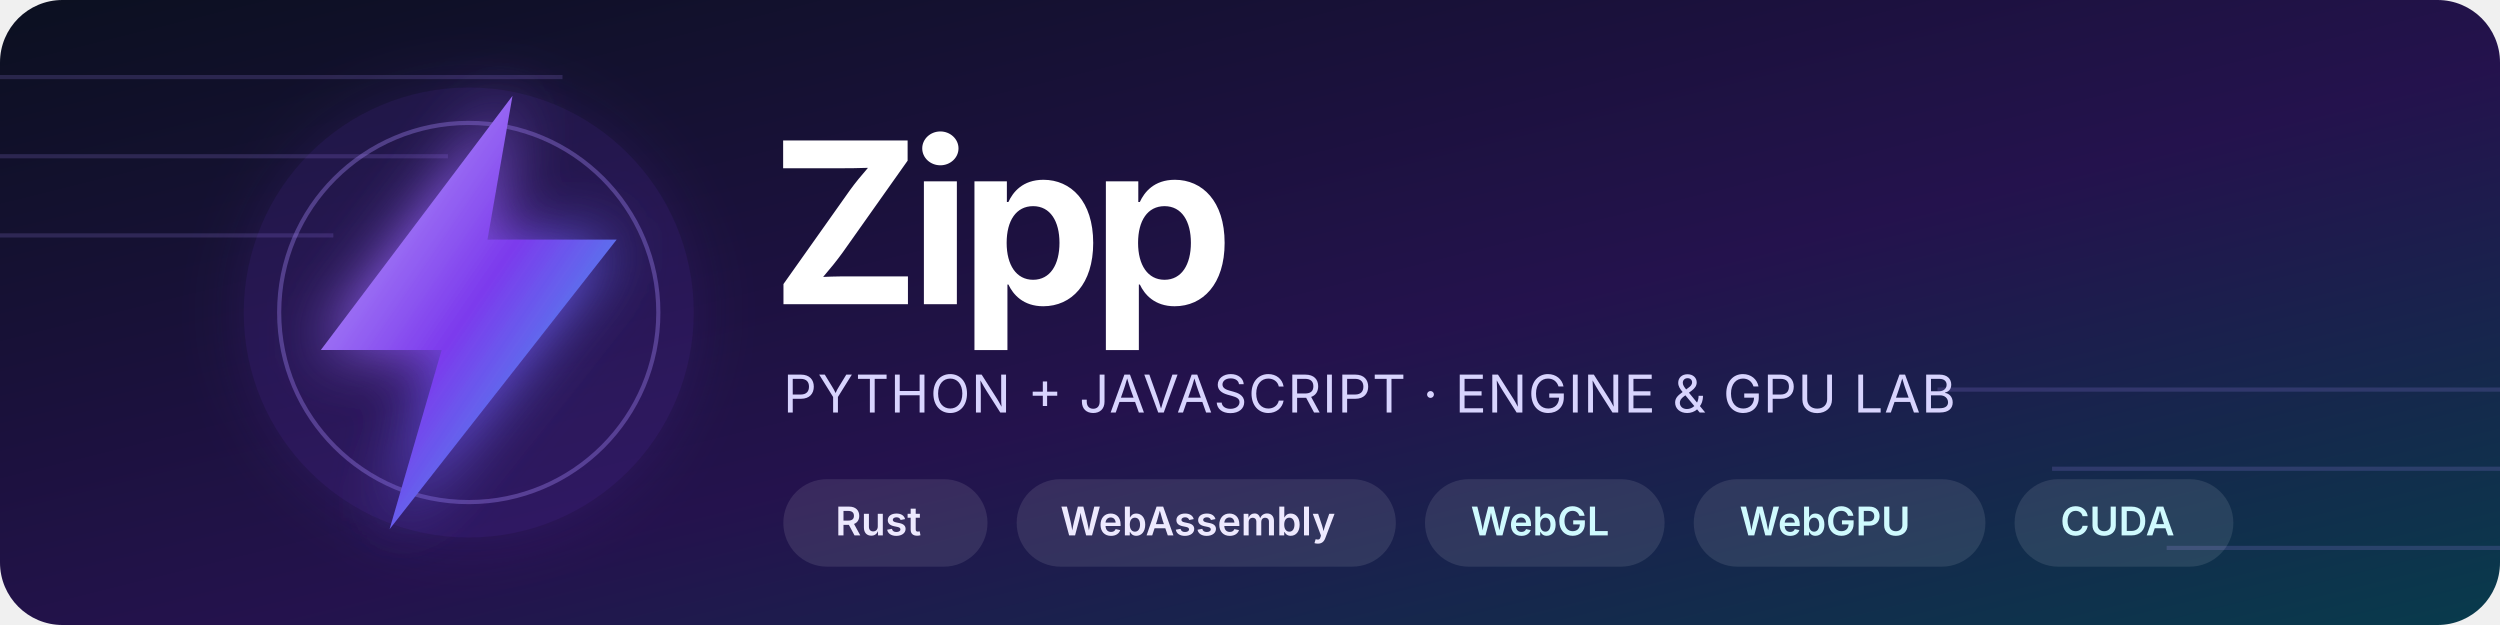
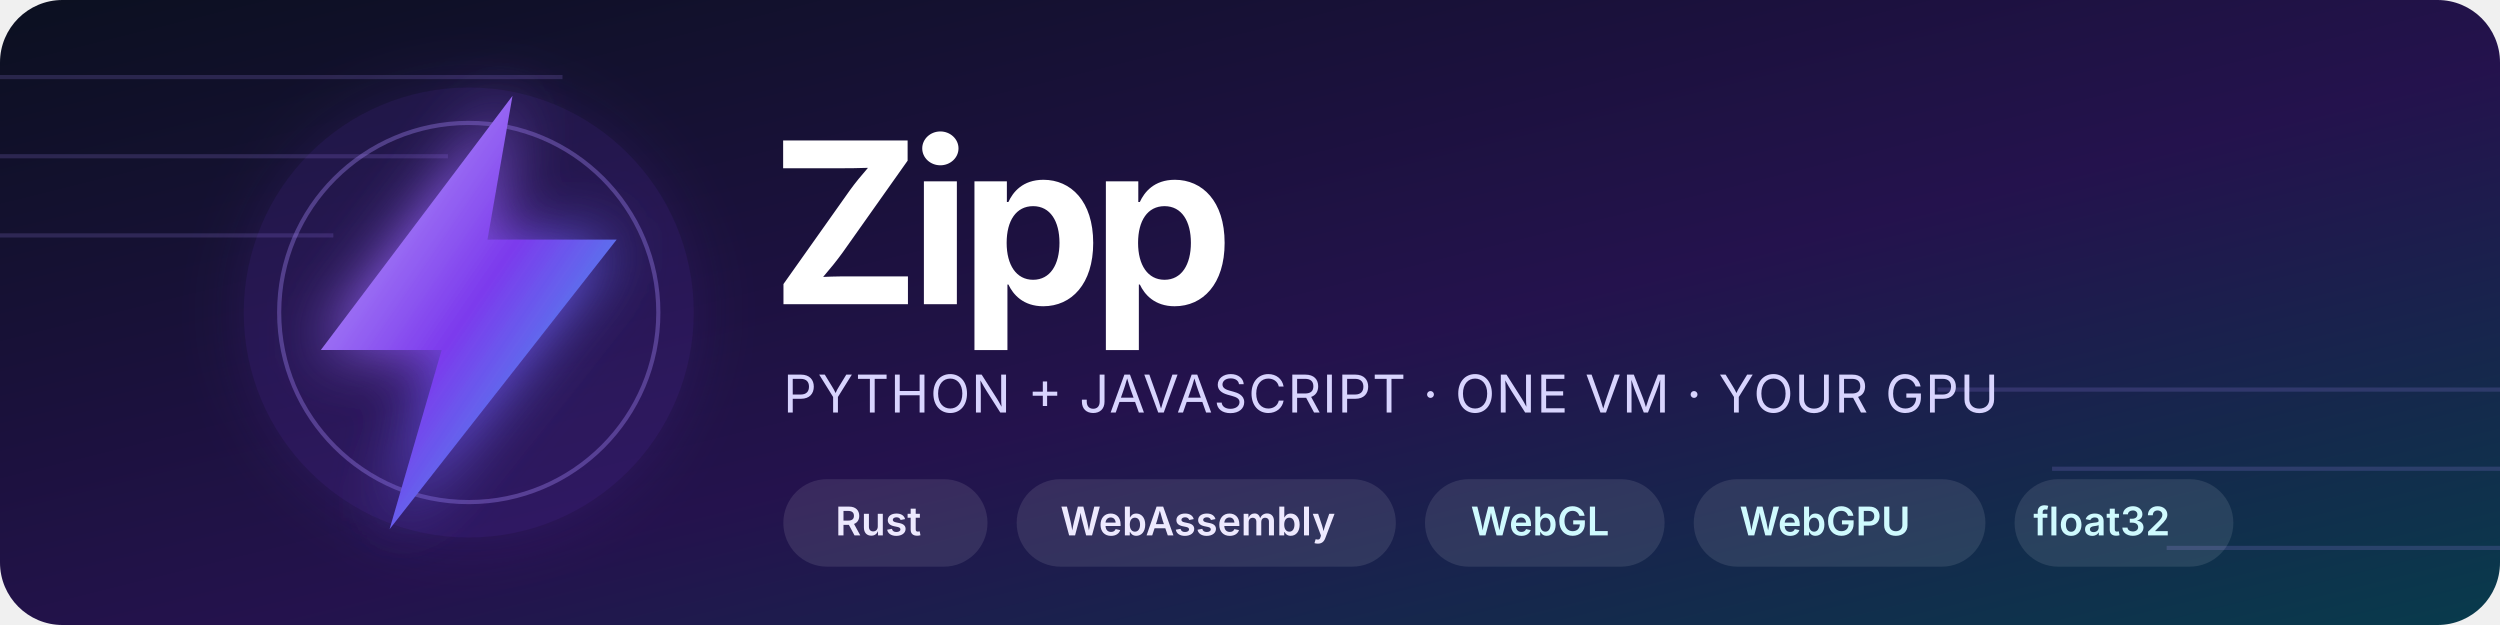
<svg xmlns="http://www.w3.org/2000/svg" width="1200" height="300" viewBox="0 0 1200 300" role="img" aria-labelledby="title desc">
  <defs>
    <linearGradient id="bg" x1="0" y1="0" x2="1" y2="1">
      <stop offset="0" stop-color="#0b1020" />
      <stop offset="0.55" stop-color="#24124d" />
      <stop offset="1" stop-color="#083b4c" />
    </linearGradient>
    <linearGradient id="bolt" x1="0" y1="0" x2="1" y2="1">
      <stop offset="0" stop-color="#c4b5fd" />
      <stop offset="0.5" stop-color="#7c3aed" />
      <stop offset="1" stop-color="#22d3ee" />
    </linearGradient>
    <filter id="glow" x="-80%" y="-80%" width="260%" height="260%">
      <feGaussianBlur stdDeviation="15" result="blur" />
      <feMerge>
        <feMergeNode in="blur" />
        <feMergeNode in="SourceGraphic" />
      </feMerge>
    </filter>
  </defs>
  <rect width="1200" height="300" rx="30" fill="url(#bg)" />
  <g transform="translate(0 -30)">
    <g opacity="0.18" stroke="#a78bfa" stroke-width="2">
      <path d="M0 67h270M0 105h215M0 143h160" />
      <path d="M930 217h270M985 255h215M1040 293h160" />
    </g>
    <circle cx="225" cy="180" r="108" fill="#7c3aed" opacity="0.14" filter="url(#glow)" />
    <circle cx="225" cy="180" r="91" fill="none" stroke="#a78bfa" stroke-opacity="0.35" stroke-width="2" />
    <path d="M92 0 0 122h58l-25 86L142 69h-62z" transform="translate(154 76)" fill="url(#bolt)" filter="url(#glow)" />
    <text x="370" y="176" fill="#ffffff" font-family="Inter,Segoe UI,Arial,sans-serif" font-size="108" font-weight="750" letter-spacing="-5">Zipp</text>
-     <text x="376" y="228" fill="#d8d4fe" font-family="Inter,Segoe UI,Arial,sans-serif" font-size="25" letter-spacing="0.6">PYTHON + JAVASCRIPT · ENGINE &amp; GPU LAB</text>
+     <text x="376" y="228" fill="#d8d4fe" font-family="Inter,Segoe UI,Arial,sans-serif" font-size="25" letter-spacing="0.6">PYTHON + JAVASCRIPT · ONE VM · YOUR GPU</text>
    <g font-family="Inter,Segoe UI,Arial,sans-serif" font-size="19" font-weight="600">
      <rect x="376" y="260" width="98" height="42" rx="21" fill="#ffffff" opacity="0.10" />
      <text x="401" y="287" fill="#ede9fe">Rust</text>
      <rect x="488" y="260" width="182" height="42" rx="21" fill="#ffffff" opacity="0.10" />
      <text x="509" y="287" fill="#ede9fe">WebAssembly</text>
      <rect x="684" y="260" width="115" height="42" rx="21" fill="#ffffff" opacity="0.10" />
      <text x="706" y="287" fill="#cffafe">WebGL</text>
      <rect x="813" y="260" width="140" height="42" rx="21" fill="#ffffff" opacity="0.10" />
      <text x="835" y="287" fill="#cffafe">WebGPU</text>
      <rect x="967" y="260" width="105" height="42" rx="21" fill="#ffffff" opacity="0.10" />
-       <text x="989" y="287" fill="#cffafe">CUDA</text>
+       <text x="976" y="287" fill="#cffafe">float32</text>
    </g>
  </g>
</svg>
